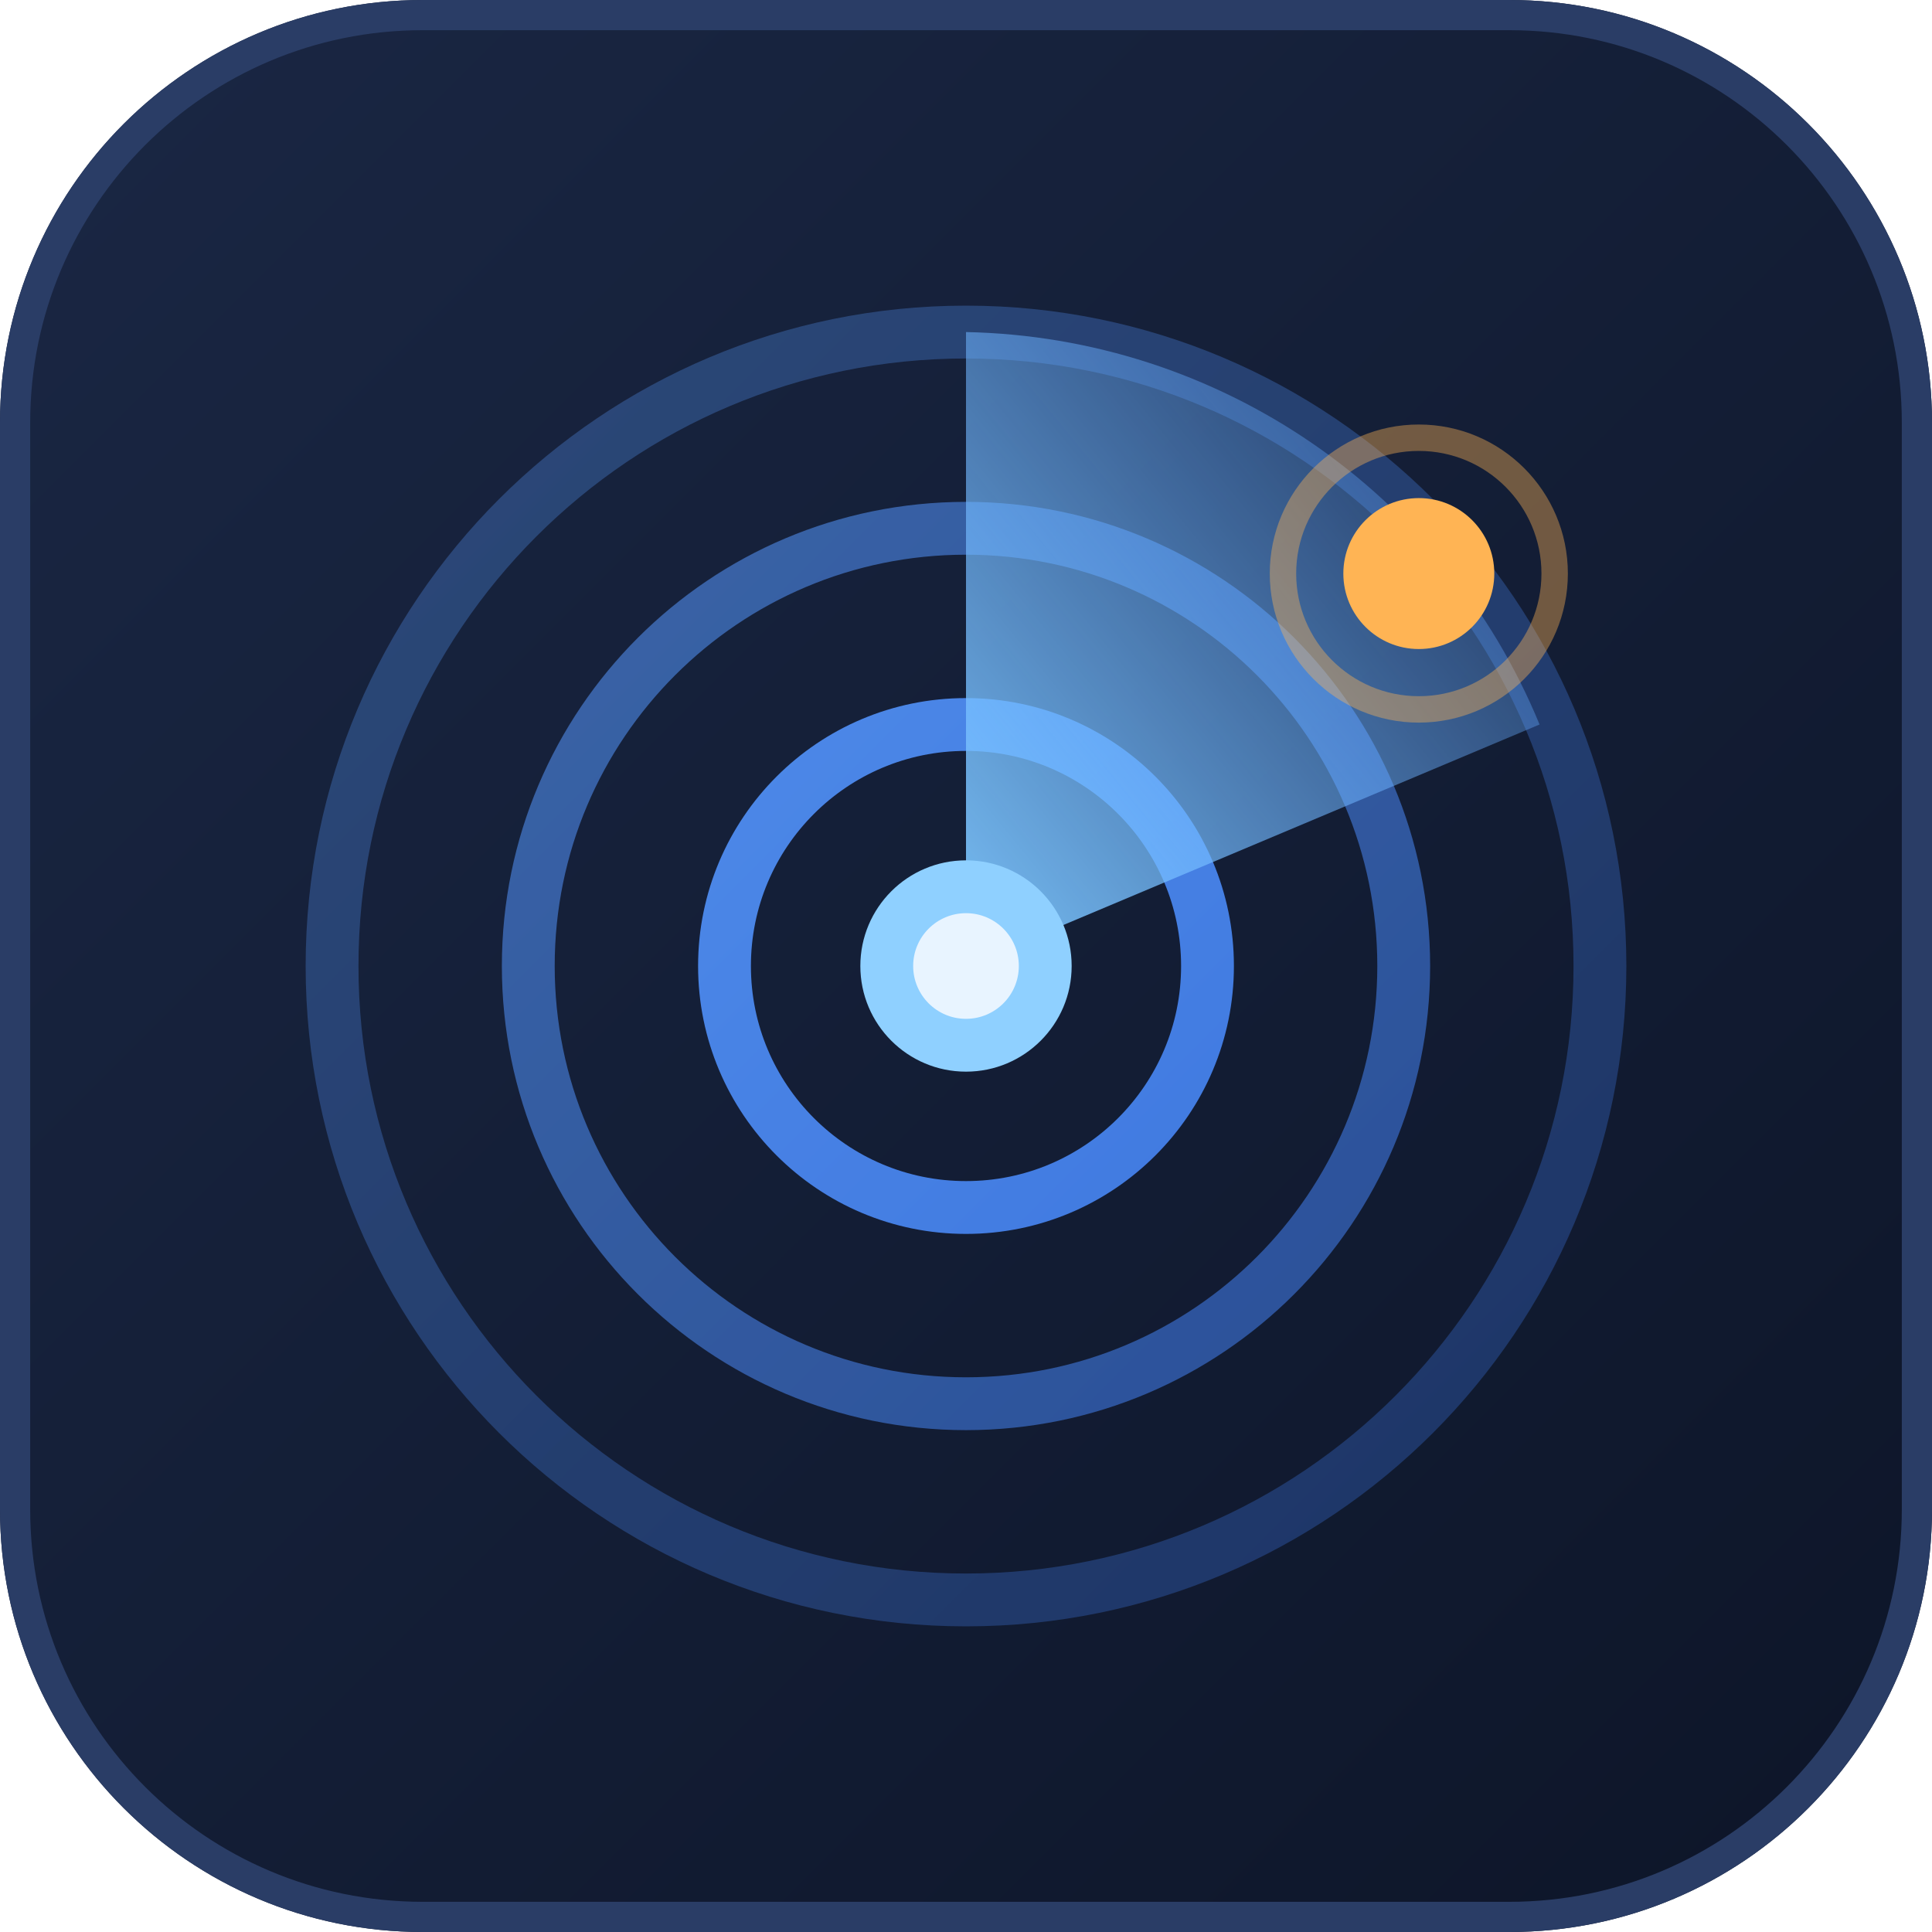
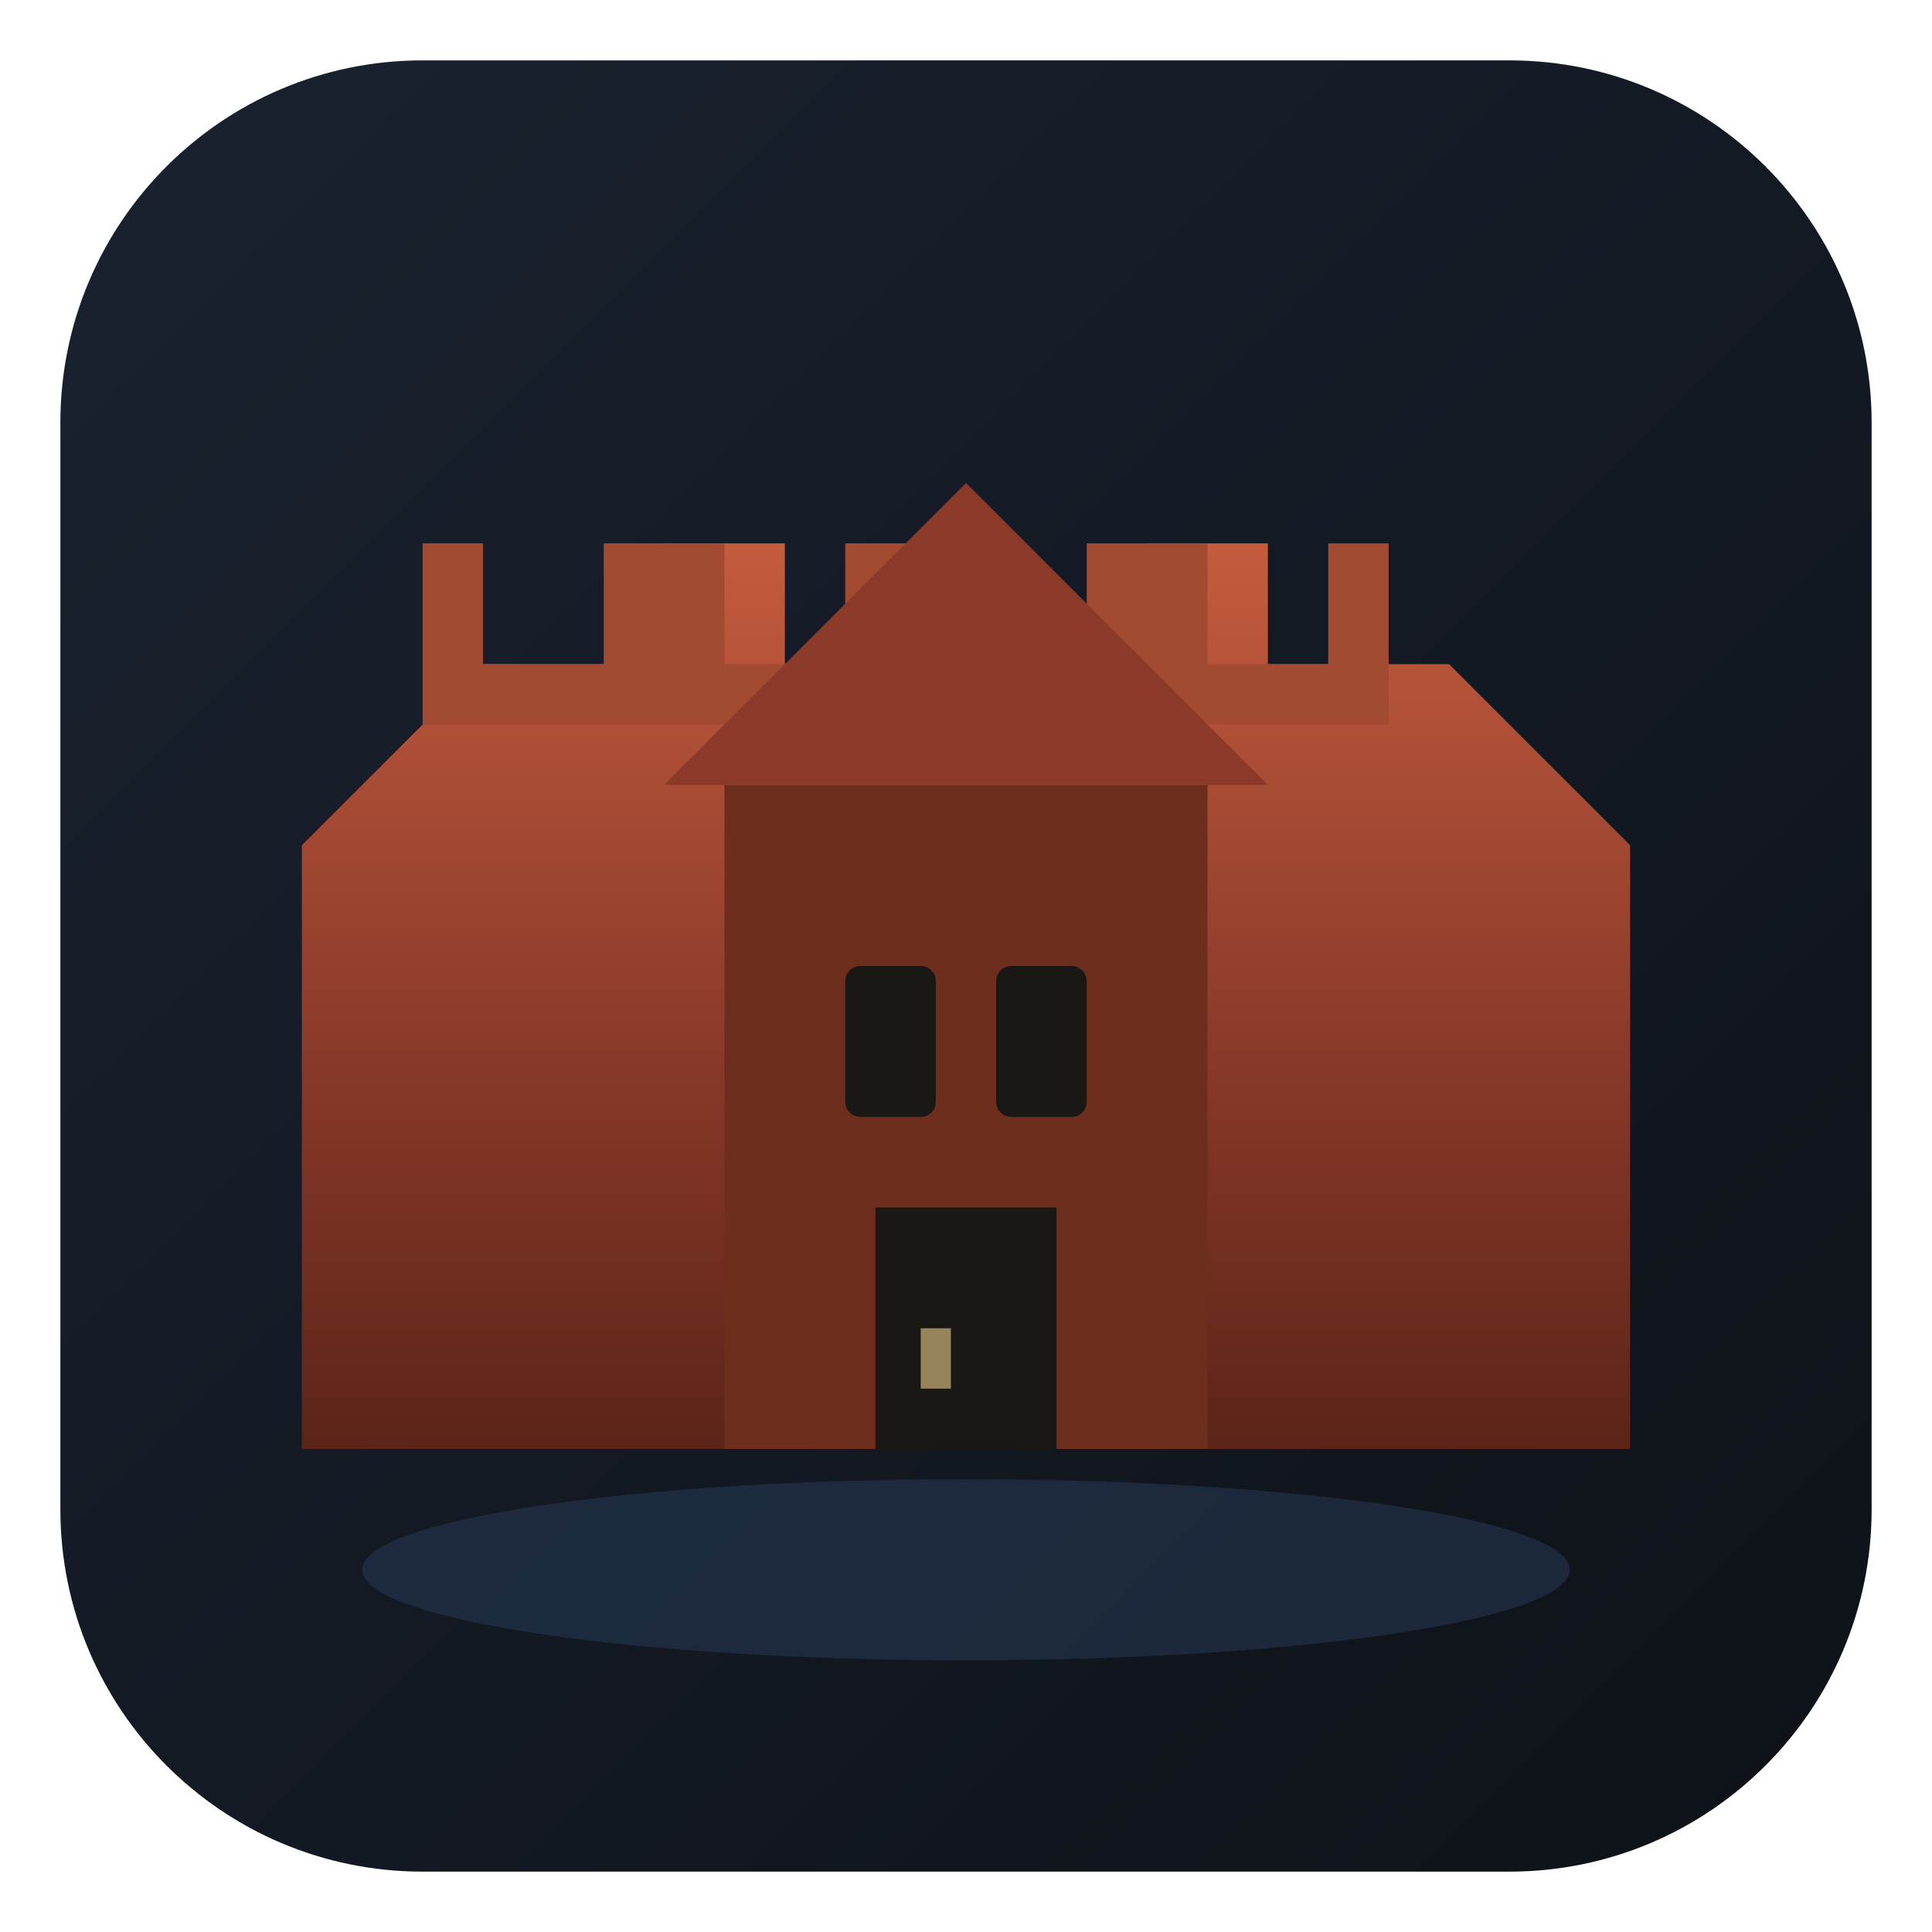
- <svg xmlns="http://www.w3.org/2000/svg" width="128" height="128" viewBox="0 0 128 128" fill="none">
+ <svg xmlns="http://www.w3.org/2000/svg" viewBox="0 0 64 64" width="64" height="64">
  <defs>
-     <linearGradient id="bg" x1="0" y1="0" x2="128" y2="128" gradientUnits="userSpaceOnUse">
-       <stop stop-color="#1a2744" />
-       <stop offset="1" stop-color="#0d1528" />
+     <linearGradient id="brick" x1="0" y1="0" x2="0" y2="1">
+       <stop offset="0%" stop-color="#c45c3e" />
+       <stop offset="55%" stop-color="#8b3a2a" />
+       <stop offset="100%" stop-color="#5c2418" />
    </linearGradient>
-     <linearGradient id="arc" x1="28" y1="28" x2="100" y2="100" gradientUnits="userSpaceOnUse">
-       <stop stop-color="#5b9dff" />
-       <stop offset="1" stop-color="#3d7aef" />
-     </linearGradient>
-     <linearGradient id="beam" x1="64" y1="64" x2="108" y2="28" gradientUnits="userSpaceOnUse">
-       <stop stop-color="#7ec8ff" stop-opacity="0.95" />
-       <stop offset="1" stop-color="#5b9dff" stop-opacity="0.12" />
+     <linearGradient id="sky" x1="0" y1="0" x2="1" y2="1">
+       <stop offset="0%" stop-color="#1a2230" />
+       <stop offset="100%" stop-color="#0e1218" />
    </linearGradient>
  </defs>
-   <rect width="128" height="128" rx="28" fill="url(#bg)" />
-   <rect x="1" y="1" width="126" height="126" rx="27" stroke="#2a3d66" stroke-width="2" />
-   <circle cx="64" cy="64" r="42" stroke="url(#arc)" stroke-width="3.5" opacity="0.3" />
-   <circle cx="64" cy="64" r="29" stroke="url(#arc)" stroke-width="3.5" opacity="0.55" />
-   <circle cx="64" cy="64" r="16" stroke="url(#arc)" stroke-width="3.5" opacity="0.9" />
-   <path d="M64 64 L64 22 A42 42 0 0 1 102 48 Z" fill="url(#beam)" />
-   <circle cx="64" cy="64" r="7" fill="#8fd0ff" />
-   <circle cx="64" cy="64" r="3.5" fill="#e8f4ff" />
-   <circle cx="94" cy="38" r="5" fill="#ffb454" />
-   <circle cx="94" cy="38" r="9" stroke="#ffb454" stroke-width="1.75" opacity="0.4" />
+   <rect x="2" y="2" width="60" height="60" rx="12" fill="url(#sky)" />
+   <path fill="url(#brick)" d="M10 48 V28 L16 22 H22 V18 H26 V22 H30 V18 H34 V22 H38 V18 H42 V22 H48 L54 28 V48 Z" />
+   <path fill="#a34a32" d="M16 22h4v-4h4v4h4v-4h4v4h4v-4h4v4h4v-4h2v6H14v-6h2z" />
+   <rect x="24" y="26" width="16" height="22" fill="#6e2e1e" />
+   <path fill="#8b3a2a" d="M22 26 L32 16 L42 26 Z" />
+   <rect x="28" y="32" width="3" height="5" rx="0.5" fill="#1a1814" />
+   <rect x="33" y="32" width="3" height="5" rx="0.5" fill="#1a1814" />
+   <path fill="#1a1814" d="M29 40 h6 v8 h-6 z" />
+   <path fill="#c9b27a" d="M30.5 44 h1 v2 h-1 z" opacity="0.7" />
+   <ellipse cx="32" cy="52" rx="20" ry="3" fill="#2a4060" opacity="0.45" />
</svg>
